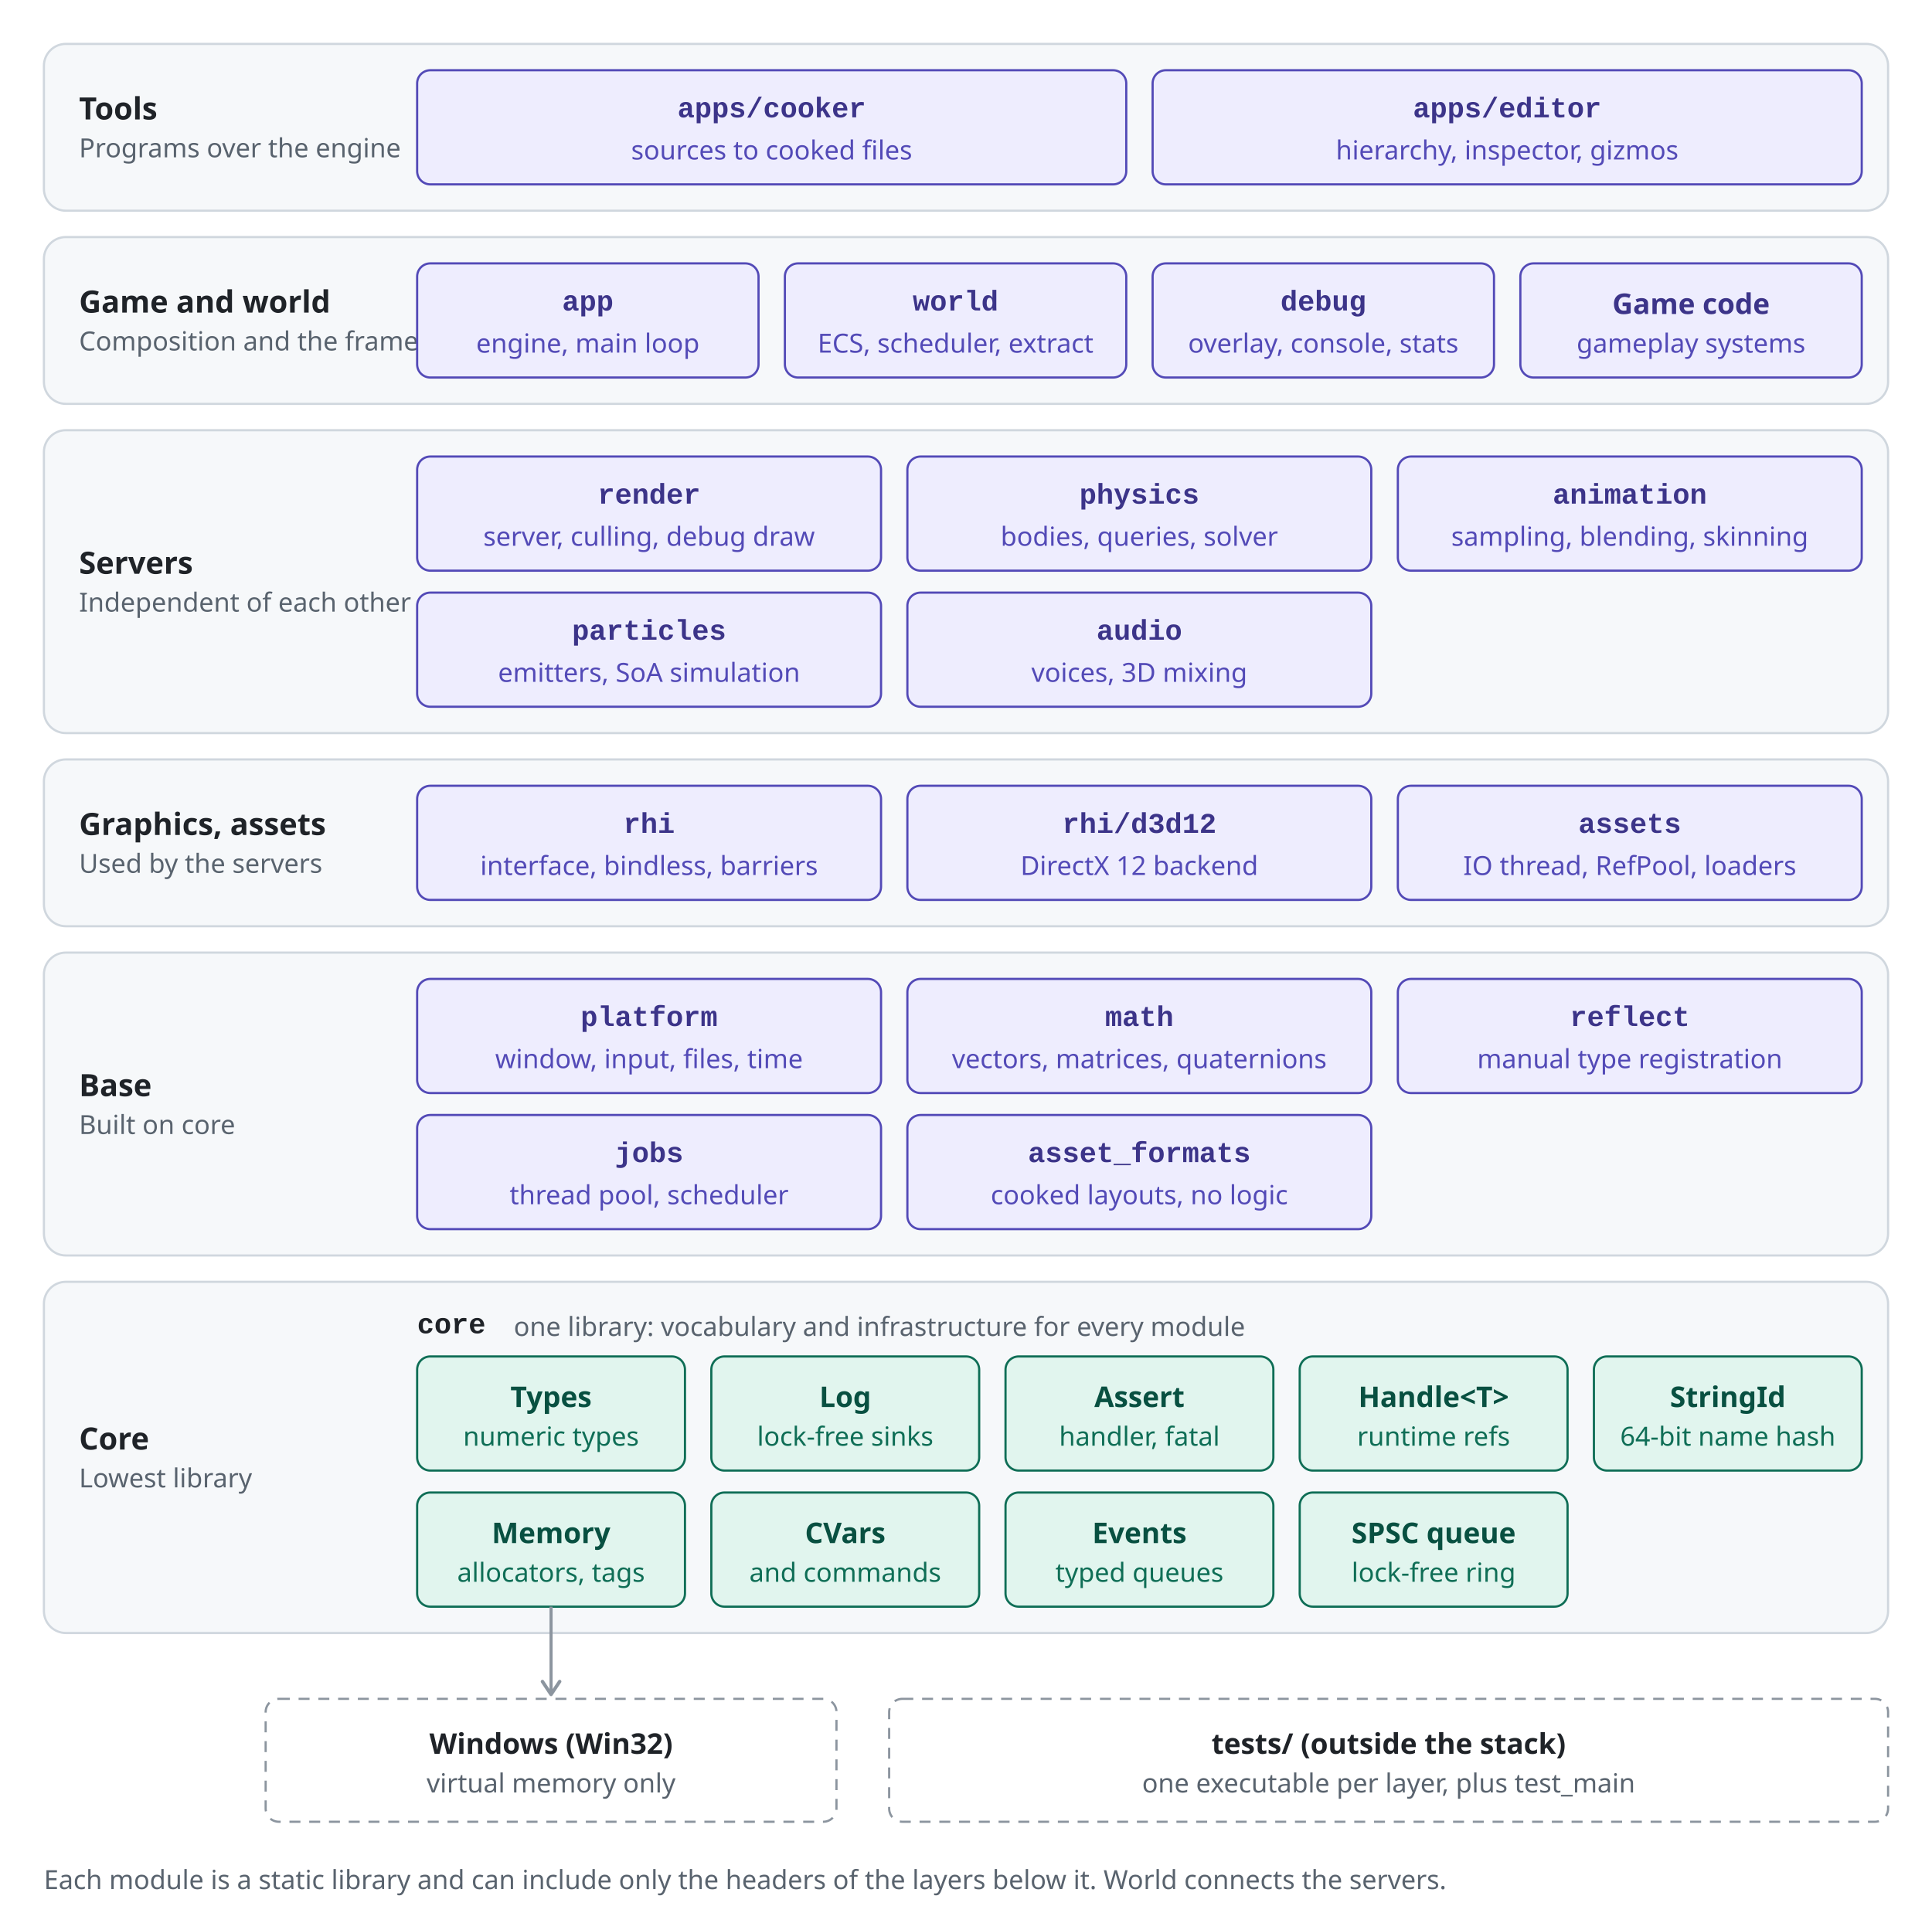
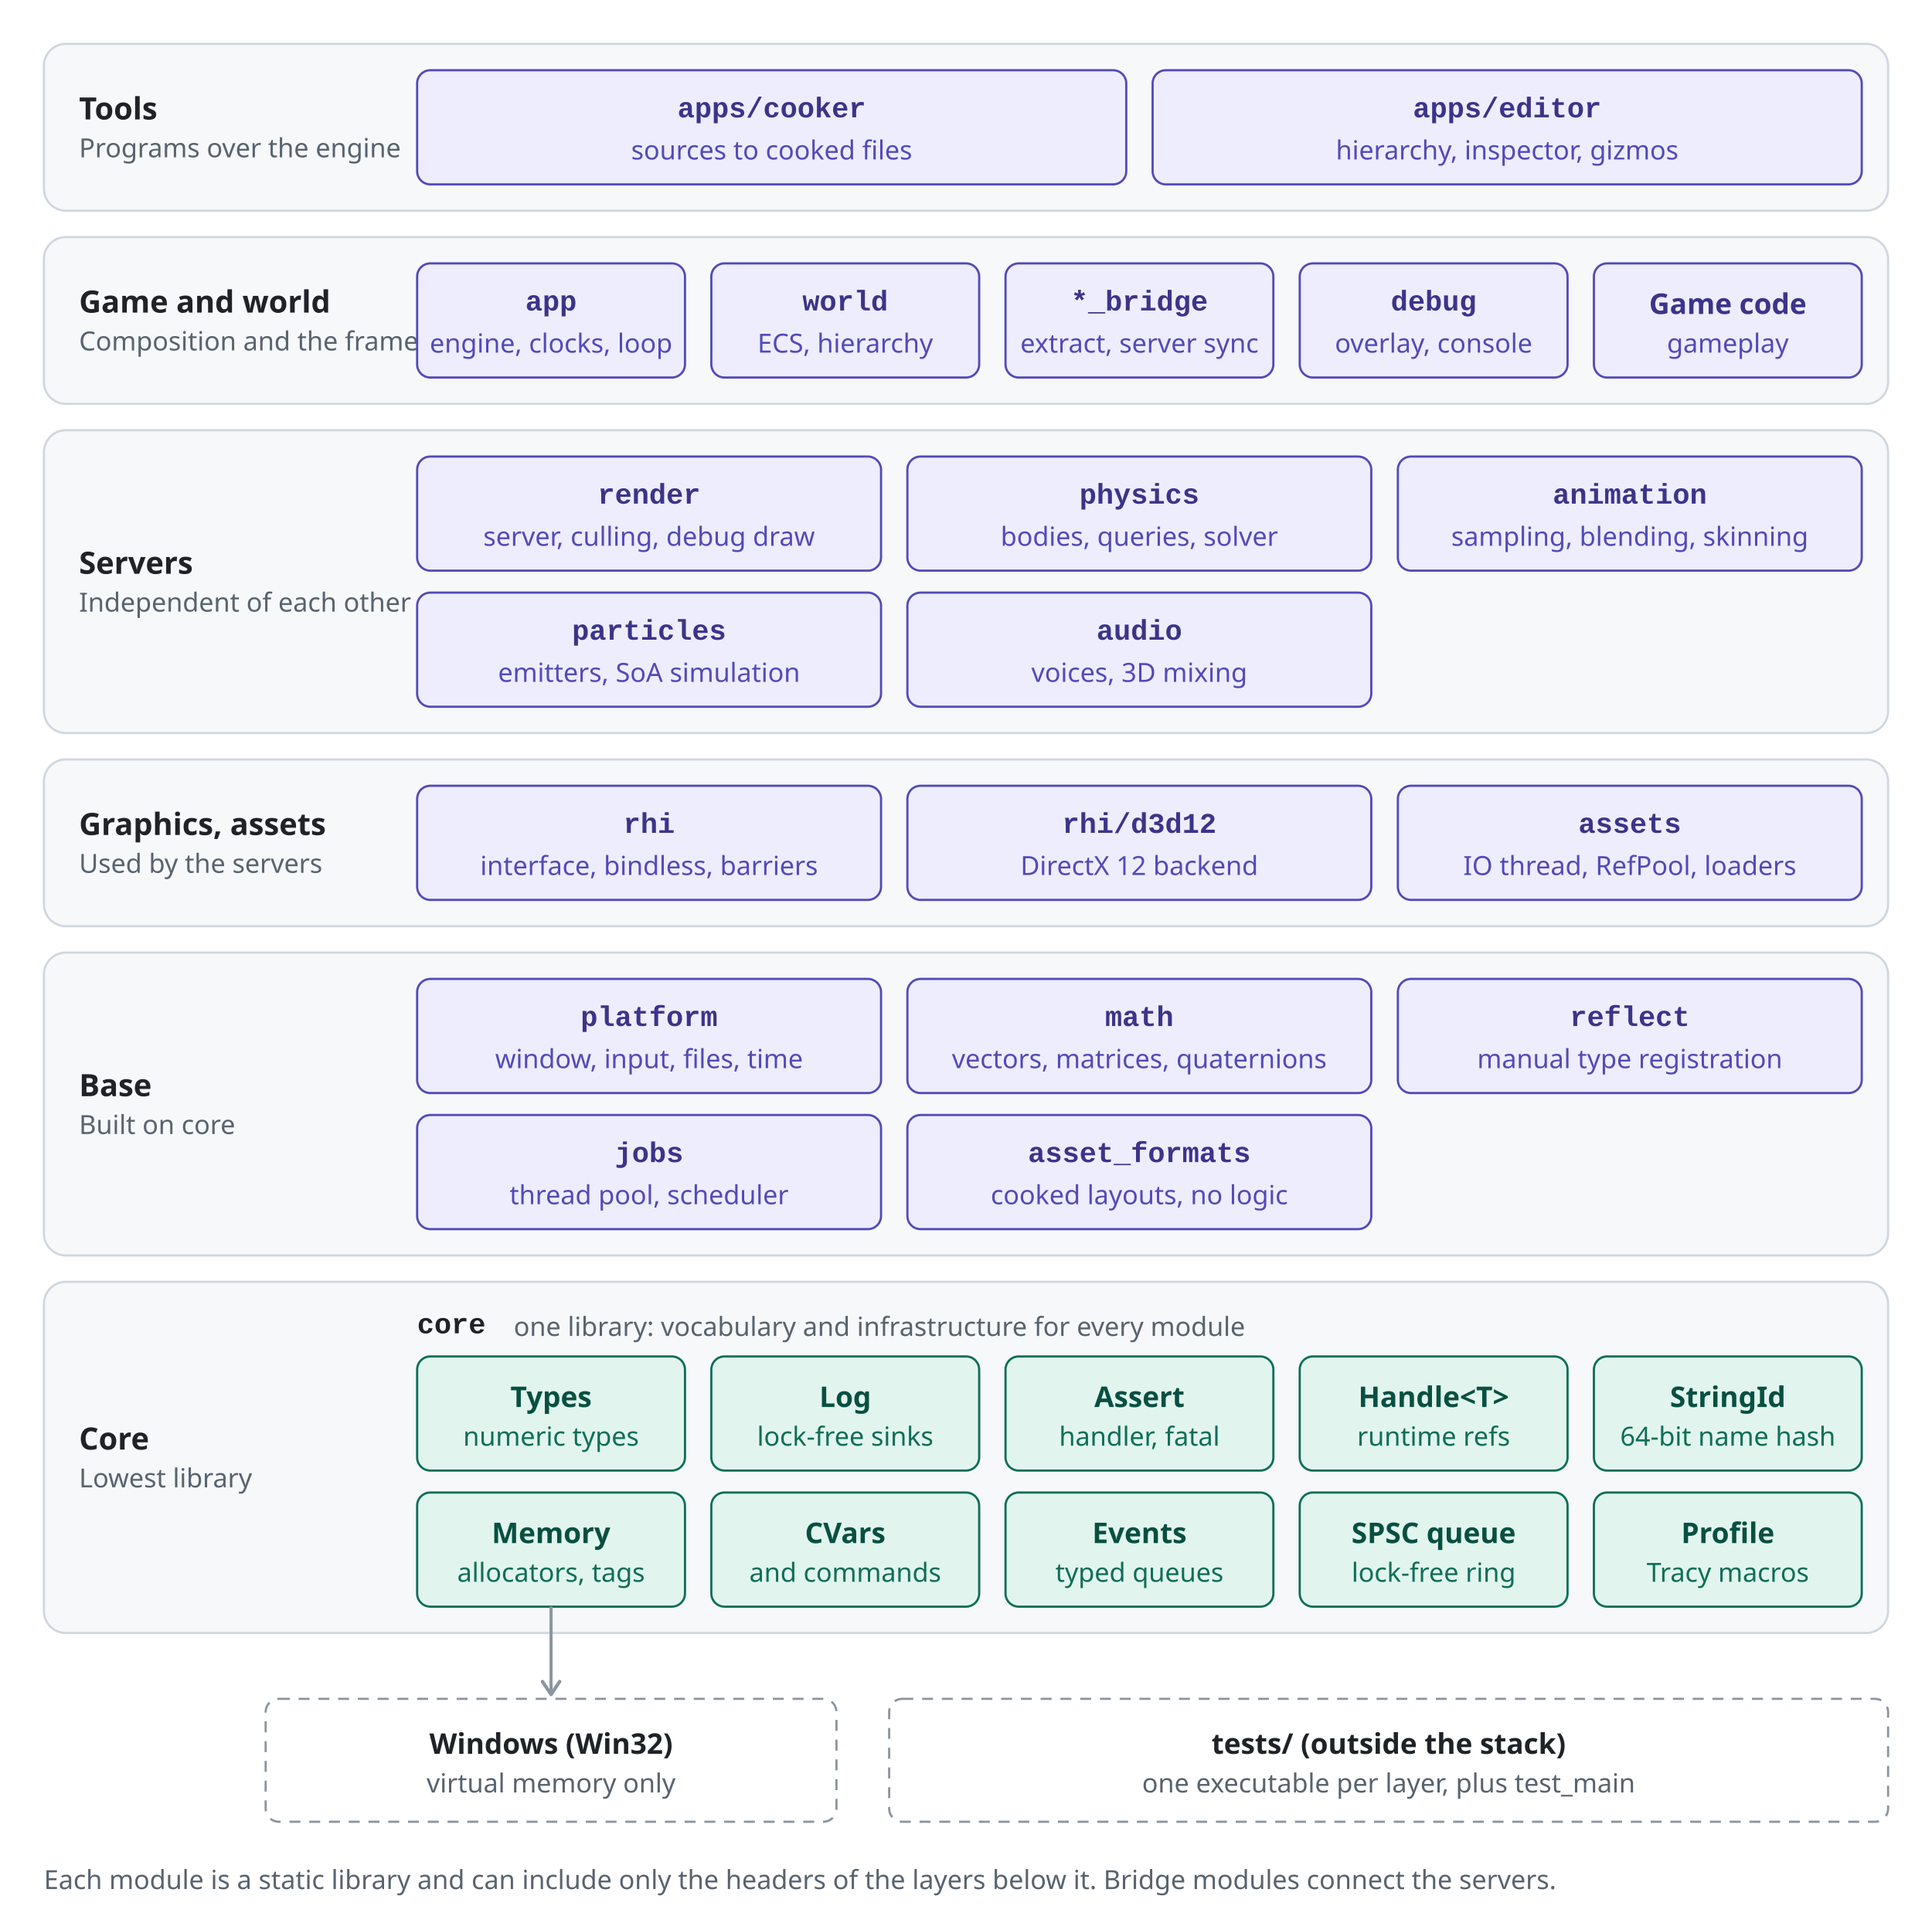
<svg xmlns="http://www.w3.org/2000/svg" width="880" height="876" viewBox="0 0 880 876" role="img" font-family="-apple-system, BlinkMacSystemFont, 'Segoe UI', 'Noto Sans', Helvetica, Arial, sans-serif">
  <defs>
    <marker id="arrow" viewBox="0 0 10 10" refX="8" refY="5" markerWidth="7" markerHeight="7" orient="auto-start-reverse">
      <path d="M2 1L8 5L2 9" fill="none" stroke="#8c959f" stroke-width="1.6" stroke-linecap="round" stroke-linejoin="round" />
    </marker>
  </defs>
  <rect x="20" y="20" width="840" height="76" rx="10" fill="#f6f8fa" stroke="#d0d7de" stroke-width="1" />
  <text x="36" y="49.0" font-size="14" font-weight="600" fill="#1f2328" text-anchor="start" dominant-baseline="central">Tools</text>
  <text x="36" y="67.0" font-size="12" font-weight="400" fill="#59636e" text-anchor="start" dominant-baseline="central">Programs over the engine</text>
  <rect x="190" y="32" width="323.0" height="52" rx="6" fill="#EEEDFE" stroke="#534AB7" stroke-width="1" />
  <text x="351.5" y="50.0" font-size="13" font-weight="600" fill="#3C3489" font-family="ui-monospace, SFMono-Regular, 'SF Mono', Menlo, Consolas, 'Liberation Mono', monospace" text-anchor="middle" dominant-baseline="central">apps/cooker</text>
  <text x="351.5" y="68.0" font-size="12" font-weight="400" fill="#534AB7" text-anchor="middle" dominant-baseline="central">sources to cooked files</text>
  <rect x="525.0" y="32" width="323.0" height="52" rx="6" fill="#EEEDFE" stroke="#534AB7" stroke-width="1" />
  <text x="686.5" y="50.0" font-size="13" font-weight="600" fill="#3C3489" font-family="ui-monospace, SFMono-Regular, 'SF Mono', Menlo, Consolas, 'Liberation Mono', monospace" text-anchor="middle" dominant-baseline="central">apps/editor</text>
  <text x="686.5" y="68.0" font-size="12" font-weight="400" fill="#534AB7" text-anchor="middle" dominant-baseline="central">hierarchy, inspector, gizmos</text>
  <rect x="20" y="108" width="840" height="76" rx="10" fill="#f6f8fa" stroke="#d0d7de" stroke-width="1" />
  <text x="36" y="137.0" font-size="14" font-weight="600" fill="#1f2328" text-anchor="start" dominant-baseline="central">Game and world</text>
  <text x="36" y="155.0" font-size="12" font-weight="400" fill="#59636e" text-anchor="start" dominant-baseline="central">Composition and the frame</text>
-   <rect x="190" y="120" width="155.5" height="52" rx="6" fill="#EEEDFE" stroke="#534AB7" stroke-width="1" />
-   <text x="267.75" y="138.0" font-size="13" font-weight="600" fill="#3C3489" font-family="ui-monospace, SFMono-Regular, 'SF Mono', Menlo, Consolas, 'Liberation Mono', monospace" text-anchor="middle" dominant-baseline="central">app</text>
-   <text x="267.75" y="156.0" font-size="12" font-weight="400" fill="#534AB7" text-anchor="middle" dominant-baseline="central">engine, main loop</text>
-   <rect x="357.5" y="120" width="155.5" height="52" rx="6" fill="#EEEDFE" stroke="#534AB7" stroke-width="1" />
-   <text x="435.25" y="138.0" font-size="13" font-weight="600" fill="#3C3489" font-family="ui-monospace, SFMono-Regular, 'SF Mono', Menlo, Consolas, 'Liberation Mono', monospace" text-anchor="middle" dominant-baseline="central">world</text>
-   <text x="435.25" y="156.0" font-size="12" font-weight="400" fill="#534AB7" text-anchor="middle" dominant-baseline="central">ECS, scheduler, extract</text>
-   <rect x="525.0" y="120" width="155.5" height="52" rx="6" fill="#EEEDFE" stroke="#534AB7" stroke-width="1" />
-   <text x="602.75" y="138.0" font-size="13" font-weight="600" fill="#3C3489" font-family="ui-monospace, SFMono-Regular, 'SF Mono', Menlo, Consolas, 'Liberation Mono', monospace" text-anchor="middle" dominant-baseline="central">debug</text>
-   <text x="602.75" y="156.0" font-size="12" font-weight="400" fill="#534AB7" text-anchor="middle" dominant-baseline="central">overlay, console, stats</text>
-   <rect x="692.5" y="120" width="155.5" height="52" rx="6" fill="#EEEDFE" stroke="#534AB7" stroke-width="1" />
-   <text x="770.25" y="138.0" font-size="13" font-weight="600" fill="#3C3489" text-anchor="middle" dominant-baseline="central">Game code</text>
-   <text x="770.25" y="156.0" font-size="12" font-weight="400" fill="#534AB7" text-anchor="middle" dominant-baseline="central">gameplay systems</text>
+   <rect x="190" y="120" width="122.0" height="52" rx="6" fill="#EEEDFE" stroke="#534AB7" stroke-width="1" />
+   <text x="251.0" y="138.0" font-size="13" font-weight="600" fill="#3C3489" font-family="ui-monospace, SFMono-Regular, 'SF Mono', Menlo, Consolas, 'Liberation Mono', monospace" text-anchor="middle" dominant-baseline="central">app</text>
+   <text x="251.0" y="156.0" font-size="12" font-weight="400" fill="#534AB7" text-anchor="middle" dominant-baseline="central">engine, clocks, loop</text>
+   <rect x="324.0" y="120" width="122.0" height="52" rx="6" fill="#EEEDFE" stroke="#534AB7" stroke-width="1" />
+   <text x="385.0" y="138.0" font-size="13" font-weight="600" fill="#3C3489" font-family="ui-monospace, SFMono-Regular, 'SF Mono', Menlo, Consolas, 'Liberation Mono', monospace" text-anchor="middle" dominant-baseline="central">world</text>
+   <text x="385.0" y="156.0" font-size="12" font-weight="400" fill="#534AB7" text-anchor="middle" dominant-baseline="central">ECS, hierarchy</text>
+   <rect x="458.0" y="120" width="122.0" height="52" rx="6" fill="#EEEDFE" stroke="#534AB7" stroke-width="1" />
+   <text x="519.0" y="138.0" font-size="13" font-weight="600" fill="#3C3489" font-family="ui-monospace, SFMono-Regular, 'SF Mono', Menlo, Consolas, 'Liberation Mono', monospace" text-anchor="middle" dominant-baseline="central">*_bridge</text>
+   <text x="519.0" y="156.0" font-size="12" font-weight="400" fill="#534AB7" text-anchor="middle" dominant-baseline="central">extract, server sync</text>
+   <rect x="592.0" y="120" width="122.0" height="52" rx="6" fill="#EEEDFE" stroke="#534AB7" stroke-width="1" />
+   <text x="653.0" y="138.0" font-size="13" font-weight="600" fill="#3C3489" font-family="ui-monospace, SFMono-Regular, 'SF Mono', Menlo, Consolas, 'Liberation Mono', monospace" text-anchor="middle" dominant-baseline="central">debug</text>
+   <text x="653.0" y="156.0" font-size="12" font-weight="400" fill="#534AB7" text-anchor="middle" dominant-baseline="central">overlay, console</text>
+   <rect x="726.0" y="120" width="122.0" height="52" rx="6" fill="#EEEDFE" stroke="#534AB7" stroke-width="1" />
+   <text x="787.0" y="138.0" font-size="13" font-weight="600" fill="#3C3489" text-anchor="middle" dominant-baseline="central">Game code</text>
+   <text x="787.0" y="156.0" font-size="12" font-weight="400" fill="#534AB7" text-anchor="middle" dominant-baseline="central">gameplay</text>
  <rect x="20" y="196" width="840" height="138" rx="10" fill="#f6f8fa" stroke="#d0d7de" stroke-width="1" />
  <text x="36" y="256.0" font-size="14" font-weight="600" fill="#1f2328" text-anchor="start" dominant-baseline="central">Servers</text>
  <text x="36" y="274.0" font-size="12" font-weight="400" fill="#59636e" text-anchor="start" dominant-baseline="central">Independent of each other</text>
  <rect x="190" y="208" width="211.3" height="52" rx="6" fill="#EEEDFE" stroke="#534AB7" stroke-width="1" />
  <text x="295.65" y="226.0" font-size="13" font-weight="600" fill="#3C3489" font-family="ui-monospace, SFMono-Regular, 'SF Mono', Menlo, Consolas, 'Liberation Mono', monospace" text-anchor="middle" dominant-baseline="central">render</text>
  <text x="295.65" y="244.0" font-size="12" font-weight="400" fill="#534AB7" text-anchor="middle" dominant-baseline="central">server, culling, debug draw</text>
  <rect x="413.3" y="208" width="211.3" height="52" rx="6" fill="#EEEDFE" stroke="#534AB7" stroke-width="1" />
  <text x="518.95" y="226.0" font-size="13" font-weight="600" fill="#3C3489" font-family="ui-monospace, SFMono-Regular, 'SF Mono', Menlo, Consolas, 'Liberation Mono', monospace" text-anchor="middle" dominant-baseline="central">physics</text>
  <text x="518.95" y="244.0" font-size="12" font-weight="400" fill="#534AB7" text-anchor="middle" dominant-baseline="central">bodies, queries, solver</text>
  <rect x="636.7" y="208" width="211.3" height="52" rx="6" fill="#EEEDFE" stroke="#534AB7" stroke-width="1" />
  <text x="742.35" y="226.0" font-size="13" font-weight="600" fill="#3C3489" font-family="ui-monospace, SFMono-Regular, 'SF Mono', Menlo, Consolas, 'Liberation Mono', monospace" text-anchor="middle" dominant-baseline="central">animation</text>
  <text x="742.35" y="244.0" font-size="12" font-weight="400" fill="#534AB7" text-anchor="middle" dominant-baseline="central">sampling, blending, skinning</text>
  <rect x="190" y="270" width="211.3" height="52" rx="6" fill="#EEEDFE" stroke="#534AB7" stroke-width="1" />
  <text x="295.65" y="288.0" font-size="13" font-weight="600" fill="#3C3489" font-family="ui-monospace, SFMono-Regular, 'SF Mono', Menlo, Consolas, 'Liberation Mono', monospace" text-anchor="middle" dominant-baseline="central">particles</text>
  <text x="295.65" y="306.0" font-size="12" font-weight="400" fill="#534AB7" text-anchor="middle" dominant-baseline="central">emitters, SoA simulation</text>
  <rect x="413.3" y="270" width="211.3" height="52" rx="6" fill="#EEEDFE" stroke="#534AB7" stroke-width="1" />
  <text x="518.95" y="288.0" font-size="13" font-weight="600" fill="#3C3489" font-family="ui-monospace, SFMono-Regular, 'SF Mono', Menlo, Consolas, 'Liberation Mono', monospace" text-anchor="middle" dominant-baseline="central">audio</text>
  <text x="518.95" y="306.0" font-size="12" font-weight="400" fill="#534AB7" text-anchor="middle" dominant-baseline="central">voices, 3D mixing</text>
  <rect x="20" y="346" width="840" height="76" rx="10" fill="#f6f8fa" stroke="#d0d7de" stroke-width="1" />
  <text x="36" y="375.0" font-size="14" font-weight="600" fill="#1f2328" text-anchor="start" dominant-baseline="central">Graphics, assets</text>
  <text x="36" y="393.0" font-size="12" font-weight="400" fill="#59636e" text-anchor="start" dominant-baseline="central">Used by the servers</text>
  <rect x="190" y="358" width="211.3" height="52" rx="6" fill="#EEEDFE" stroke="#534AB7" stroke-width="1" />
  <text x="295.65" y="376.0" font-size="13" font-weight="600" fill="#3C3489" font-family="ui-monospace, SFMono-Regular, 'SF Mono', Menlo, Consolas, 'Liberation Mono', monospace" text-anchor="middle" dominant-baseline="central">rhi</text>
  <text x="295.65" y="394.0" font-size="12" font-weight="400" fill="#534AB7" text-anchor="middle" dominant-baseline="central">interface, bindless, barriers</text>
  <rect x="413.3" y="358" width="211.3" height="52" rx="6" fill="#EEEDFE" stroke="#534AB7" stroke-width="1" />
  <text x="518.95" y="376.0" font-size="13" font-weight="600" fill="#3C3489" font-family="ui-monospace, SFMono-Regular, 'SF Mono', Menlo, Consolas, 'Liberation Mono', monospace" text-anchor="middle" dominant-baseline="central">rhi/d3d12</text>
  <text x="518.95" y="394.0" font-size="12" font-weight="400" fill="#534AB7" text-anchor="middle" dominant-baseline="central">DirectX 12 backend</text>
  <rect x="636.7" y="358" width="211.3" height="52" rx="6" fill="#EEEDFE" stroke="#534AB7" stroke-width="1" />
  <text x="742.35" y="376.0" font-size="13" font-weight="600" fill="#3C3489" font-family="ui-monospace, SFMono-Regular, 'SF Mono', Menlo, Consolas, 'Liberation Mono', monospace" text-anchor="middle" dominant-baseline="central">assets</text>
  <text x="742.35" y="394.0" font-size="12" font-weight="400" fill="#534AB7" text-anchor="middle" dominant-baseline="central">IO thread, RefPool, loaders</text>
  <rect x="20" y="434" width="840" height="138" rx="10" fill="#f6f8fa" stroke="#d0d7de" stroke-width="1" />
  <text x="36" y="494.0" font-size="14" font-weight="600" fill="#1f2328" text-anchor="start" dominant-baseline="central">Base</text>
  <text x="36" y="512.0" font-size="12" font-weight="400" fill="#59636e" text-anchor="start" dominant-baseline="central">Built on core</text>
  <rect x="190" y="446" width="211.3" height="52" rx="6" fill="#EEEDFE" stroke="#534AB7" stroke-width="1" />
  <text x="295.65" y="464.0" font-size="13" font-weight="600" fill="#3C3489" font-family="ui-monospace, SFMono-Regular, 'SF Mono', Menlo, Consolas, 'Liberation Mono', monospace" text-anchor="middle" dominant-baseline="central">platform</text>
  <text x="295.65" y="482.0" font-size="12" font-weight="400" fill="#534AB7" text-anchor="middle" dominant-baseline="central">window, input, files, time</text>
  <rect x="413.3" y="446" width="211.3" height="52" rx="6" fill="#EEEDFE" stroke="#534AB7" stroke-width="1" />
  <text x="518.95" y="464.0" font-size="13" font-weight="600" fill="#3C3489" font-family="ui-monospace, SFMono-Regular, 'SF Mono', Menlo, Consolas, 'Liberation Mono', monospace" text-anchor="middle" dominant-baseline="central">math</text>
  <text x="518.95" y="482.0" font-size="12" font-weight="400" fill="#534AB7" text-anchor="middle" dominant-baseline="central">vectors, matrices, quaternions</text>
  <rect x="636.7" y="446" width="211.3" height="52" rx="6" fill="#EEEDFE" stroke="#534AB7" stroke-width="1" />
  <text x="742.35" y="464.0" font-size="13" font-weight="600" fill="#3C3489" font-family="ui-monospace, SFMono-Regular, 'SF Mono', Menlo, Consolas, 'Liberation Mono', monospace" text-anchor="middle" dominant-baseline="central">reflect</text>
  <text x="742.35" y="482.0" font-size="12" font-weight="400" fill="#534AB7" text-anchor="middle" dominant-baseline="central">manual type registration</text>
  <rect x="190" y="508" width="211.3" height="52" rx="6" fill="#EEEDFE" stroke="#534AB7" stroke-width="1" />
  <text x="295.65" y="526.0" font-size="13" font-weight="600" fill="#3C3489" font-family="ui-monospace, SFMono-Regular, 'SF Mono', Menlo, Consolas, 'Liberation Mono', monospace" text-anchor="middle" dominant-baseline="central">jobs</text>
  <text x="295.65" y="544.0" font-size="12" font-weight="400" fill="#534AB7" text-anchor="middle" dominant-baseline="central">thread pool, scheduler</text>
  <rect x="413.3" y="508" width="211.3" height="52" rx="6" fill="#EEEDFE" stroke="#534AB7" stroke-width="1" />
  <text x="518.95" y="526.0" font-size="13" font-weight="600" fill="#3C3489" font-family="ui-monospace, SFMono-Regular, 'SF Mono', Menlo, Consolas, 'Liberation Mono', monospace" text-anchor="middle" dominant-baseline="central">asset_formats</text>
  <text x="518.95" y="544.0" font-size="12" font-weight="400" fill="#534AB7" text-anchor="middle" dominant-baseline="central">cooked layouts, no logic</text>
  <rect x="20" y="584" width="840" height="160" rx="10" fill="#f6f8fa" stroke="#d0d7de" stroke-width="1" />
  <text x="36" y="655.0" font-size="14" font-weight="600" fill="#1f2328" text-anchor="start" dominant-baseline="central">Core</text>
  <text x="36" y="673.0" font-size="12" font-weight="400" fill="#59636e" text-anchor="start" dominant-baseline="central">Lowest library</text>
  <text x="190" y="604" font-size="13" font-weight="600" fill="#1f2328" font-family="ui-monospace, SFMono-Regular, 'SF Mono', Menlo, Consolas, 'Liberation Mono', monospace" text-anchor="start" dominant-baseline="central">core</text>
  <text x="234" y="604" font-size="12" font-weight="400" fill="#59636e" text-anchor="start" dominant-baseline="central">one library: vocabulary and infrastructure for every module</text>
  <rect x="190" y="618" width="122.0" height="52" rx="6" fill="#E1F5EE" stroke="#0F6E56" stroke-width="1" />
  <text x="251.0" y="636.0" font-size="13" font-weight="600" fill="#085041" text-anchor="middle" dominant-baseline="central">Types</text>
  <text x="251.0" y="654.0" font-size="12" font-weight="400" fill="#0F6E56" text-anchor="middle" dominant-baseline="central">numeric types</text>
  <rect x="324.0" y="618" width="122.0" height="52" rx="6" fill="#E1F5EE" stroke="#0F6E56" stroke-width="1" />
  <text x="385.0" y="636.0" font-size="13" font-weight="600" fill="#085041" text-anchor="middle" dominant-baseline="central">Log</text>
  <text x="385.0" y="654.0" font-size="12" font-weight="400" fill="#0F6E56" text-anchor="middle" dominant-baseline="central">lock-free sinks</text>
  <rect x="458.0" y="618" width="122.0" height="52" rx="6" fill="#E1F5EE" stroke="#0F6E56" stroke-width="1" />
  <text x="519.0" y="636.0" font-size="13" font-weight="600" fill="#085041" text-anchor="middle" dominant-baseline="central">Assert</text>
  <text x="519.0" y="654.0" font-size="12" font-weight="400" fill="#0F6E56" text-anchor="middle" dominant-baseline="central">handler, fatal</text>
  <rect x="592.0" y="618" width="122.0" height="52" rx="6" fill="#E1F5EE" stroke="#0F6E56" stroke-width="1" />
  <text x="653.0" y="636.0" font-size="13" font-weight="600" fill="#085041" text-anchor="middle" dominant-baseline="central">Handle&lt;T&gt;</text>
  <text x="653.0" y="654.0" font-size="12" font-weight="400" fill="#0F6E56" text-anchor="middle" dominant-baseline="central">runtime refs</text>
  <rect x="726.0" y="618" width="122.0" height="52" rx="6" fill="#E1F5EE" stroke="#0F6E56" stroke-width="1" />
  <text x="787.0" y="636.0" font-size="13" font-weight="600" fill="#085041" text-anchor="middle" dominant-baseline="central">StringId</text>
  <text x="787.0" y="654.0" font-size="12" font-weight="400" fill="#0F6E56" text-anchor="middle" dominant-baseline="central">64-bit name hash</text>
  <rect x="190" y="680" width="122.0" height="52" rx="6" fill="#E1F5EE" stroke="#0F6E56" stroke-width="1" />
  <text x="251.0" y="698.0" font-size="13" font-weight="600" fill="#085041" text-anchor="middle" dominant-baseline="central">Memory</text>
  <text x="251.0" y="716.0" font-size="12" font-weight="400" fill="#0F6E56" text-anchor="middle" dominant-baseline="central">allocators, tags</text>
  <rect x="324.0" y="680" width="122.0" height="52" rx="6" fill="#E1F5EE" stroke="#0F6E56" stroke-width="1" />
  <text x="385.0" y="698.0" font-size="13" font-weight="600" fill="#085041" text-anchor="middle" dominant-baseline="central">CVars</text>
  <text x="385.0" y="716.0" font-size="12" font-weight="400" fill="#0F6E56" text-anchor="middle" dominant-baseline="central">and commands</text>
  <rect x="458.0" y="680" width="122.0" height="52" rx="6" fill="#E1F5EE" stroke="#0F6E56" stroke-width="1" />
  <text x="519.0" y="698.0" font-size="13" font-weight="600" fill="#085041" text-anchor="middle" dominant-baseline="central">Events</text>
  <text x="519.0" y="716.0" font-size="12" font-weight="400" fill="#0F6E56" text-anchor="middle" dominant-baseline="central">typed queues</text>
  <rect x="592.0" y="680" width="122.0" height="52" rx="6" fill="#E1F5EE" stroke="#0F6E56" stroke-width="1" />
  <text x="653.0" y="698.0" font-size="13" font-weight="600" fill="#085041" text-anchor="middle" dominant-baseline="central">SPSC queue</text>
  <text x="653.0" y="716.0" font-size="12" font-weight="400" fill="#0F6E56" text-anchor="middle" dominant-baseline="central">lock-free ring</text>
+   <rect x="726.0" y="680" width="122.0" height="52" rx="6" fill="#E1F5EE" stroke="#0F6E56" stroke-width="1" />
+   <text x="787.0" y="698.0" font-size="13" font-weight="600" fill="#085041" text-anchor="middle" dominant-baseline="central">Profile</text>
+   <text x="787.0" y="716.0" font-size="12" font-weight="400" fill="#0F6E56" text-anchor="middle" dominant-baseline="central">Tracy macros</text>
  <path d="M251.0 732 L251.0 772" fill="none" stroke="#8c959f" stroke-width="1.4" marker-end="url(#arrow)" />
  <rect x="121.0" y="774" width="260" height="56" rx="6" fill="none" stroke="#8c959f" stroke-width="1" stroke-dasharray="5 4" />
  <text x="251.0" y="794.0" font-size="13" font-weight="600" fill="#1f2328" text-anchor="middle" dominant-baseline="central">Windows (Win32)</text>
  <text x="251.0" y="812.0" font-size="12" font-weight="400" fill="#59636e" text-anchor="middle" dominant-baseline="central">virtual memory only</text>
  <rect x="405.0" y="774" width="455.0" height="56" rx="6" fill="none" stroke="#8c959f" stroke-width="1" stroke-dasharray="5 4" />
  <text x="632.5" y="794.0" font-size="13" font-weight="600" fill="#1f2328" text-anchor="middle" dominant-baseline="central">tests/  (outside the stack)</text>
  <text x="632.5" y="812.0" font-size="12" font-weight="400" fill="#59636e" text-anchor="middle" dominant-baseline="central">one executable per layer, plus test_main</text>
-   <text x="20" y="856" font-size="12" font-weight="400" fill="#59636e" text-anchor="start" dominant-baseline="central">Each module is a static library and can include only the headers of the layers below it. World connects the servers.</text>
+   <text x="20" y="856" font-size="12" font-weight="400" fill="#59636e" text-anchor="start" dominant-baseline="central">Each module is a static library and can include only the headers of the layers below it. Bridge modules connect the servers.</text>
</svg>
